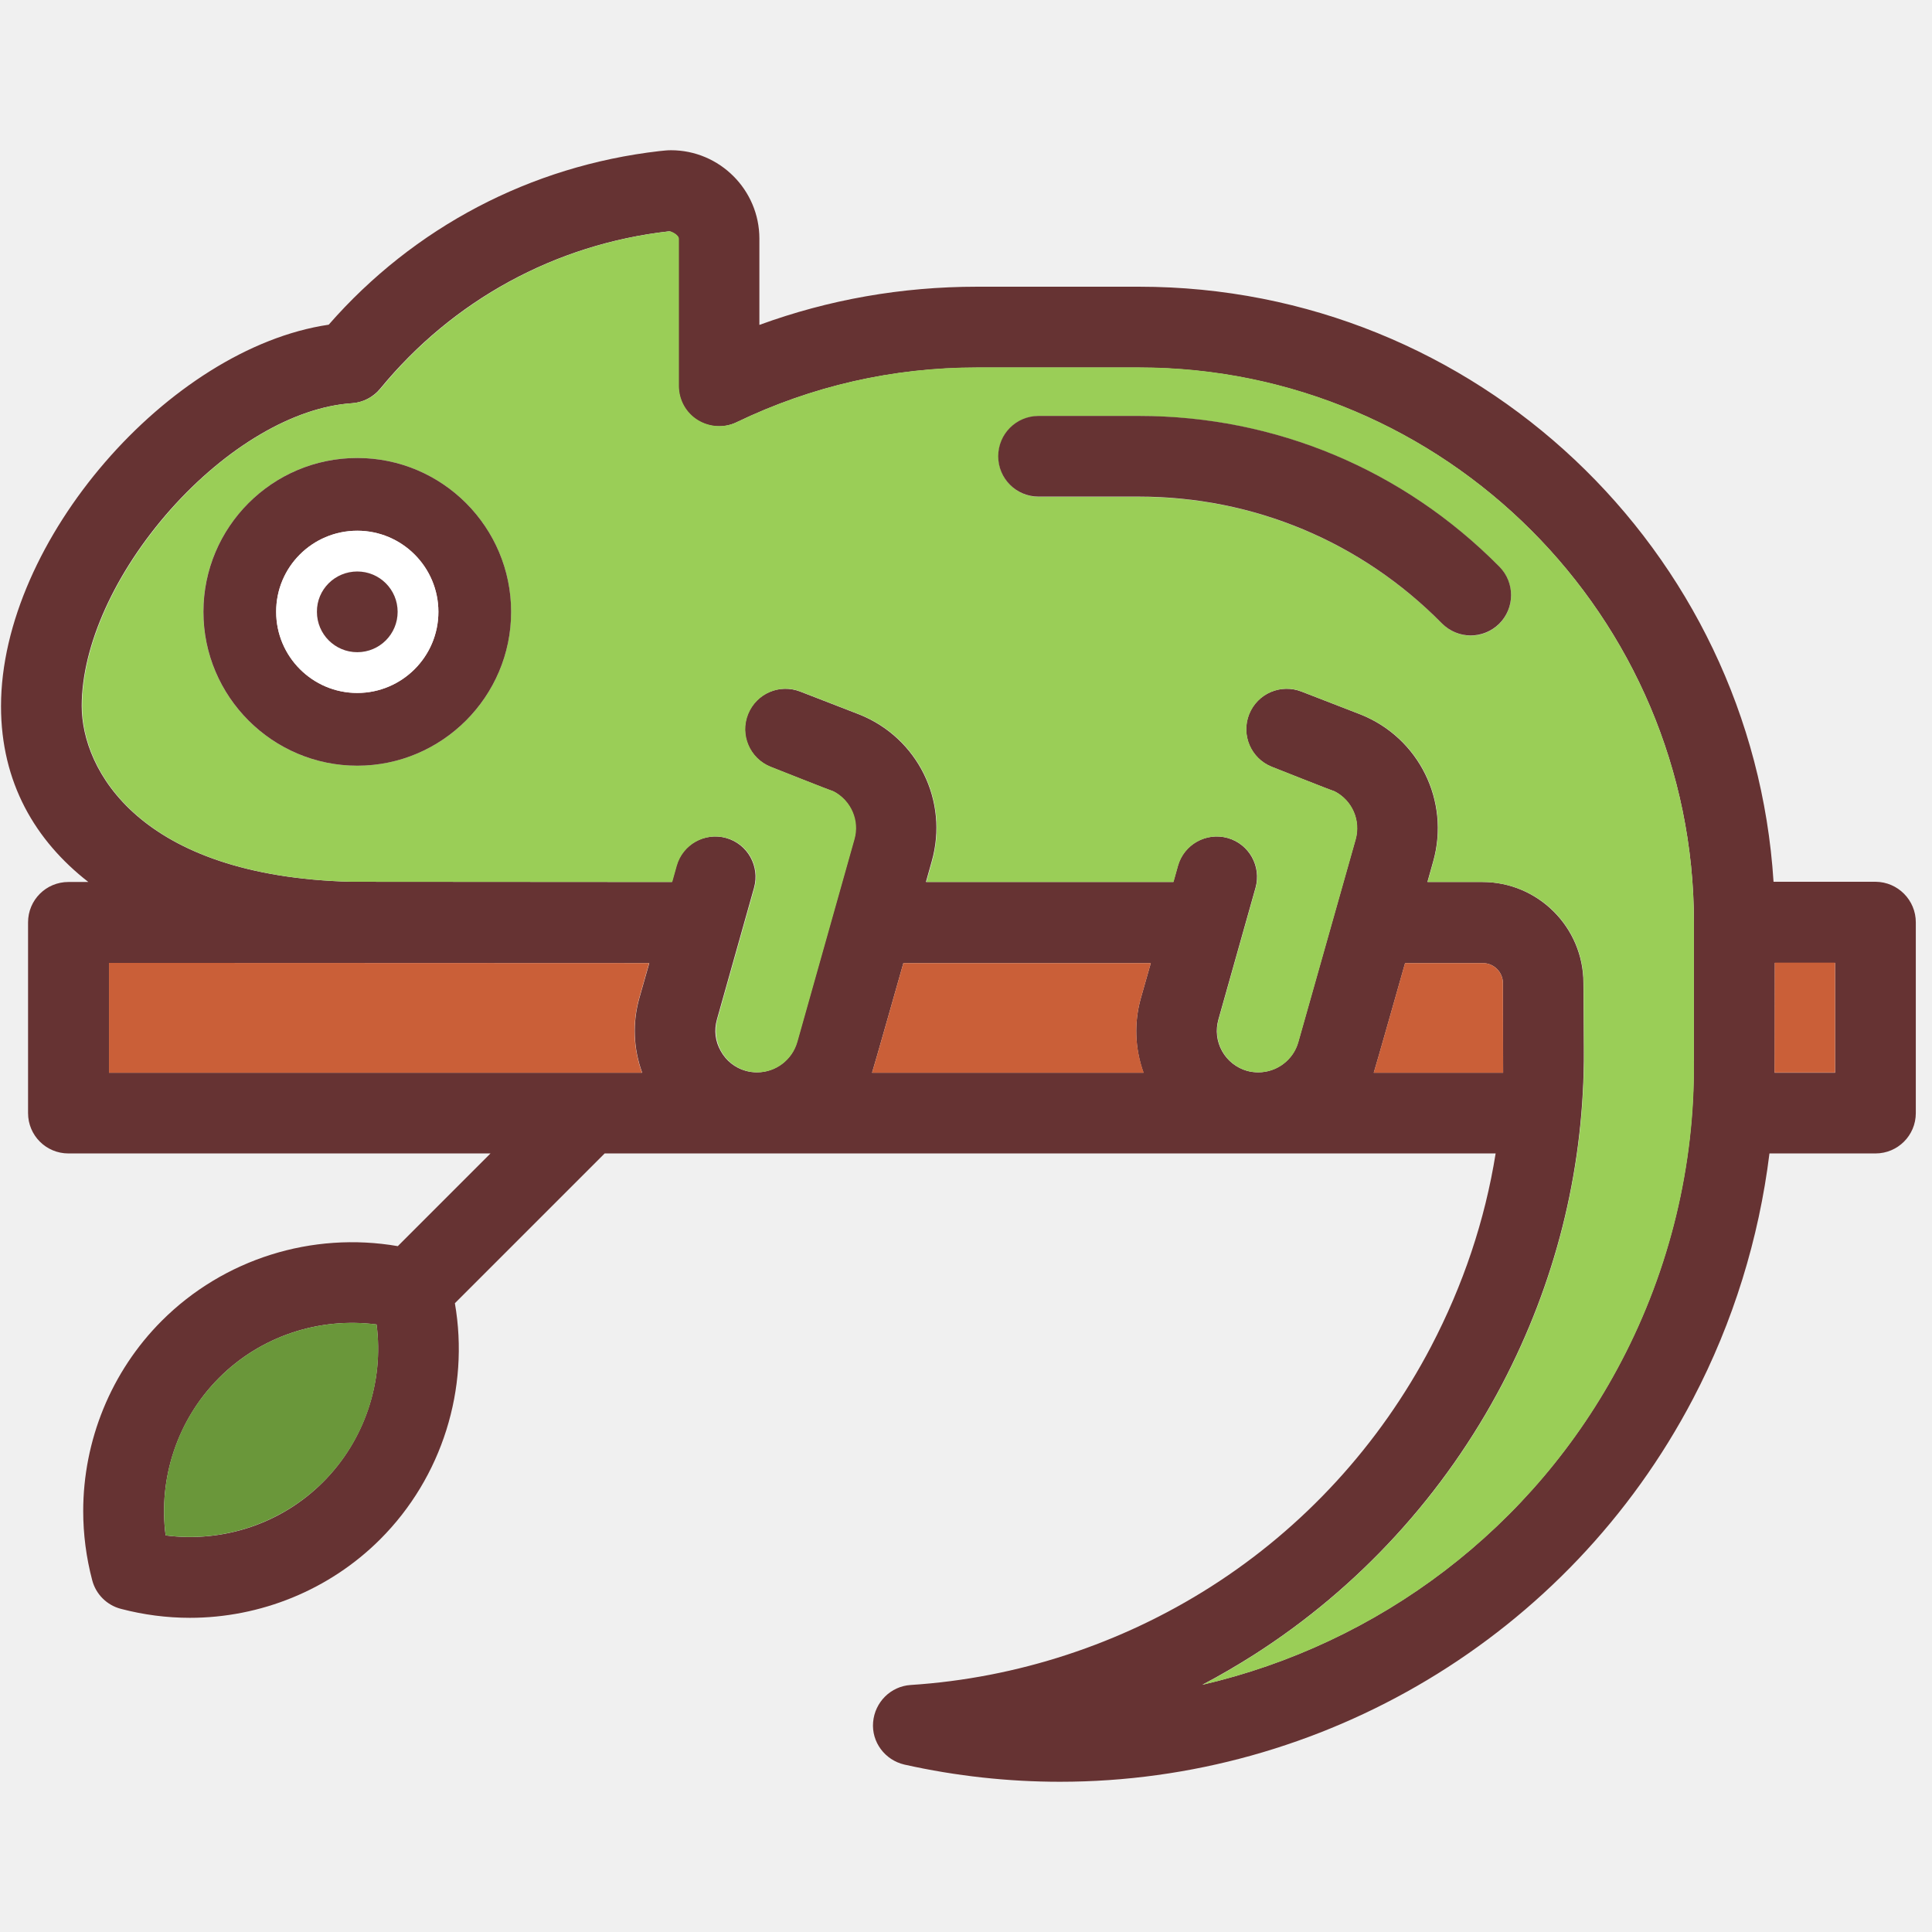
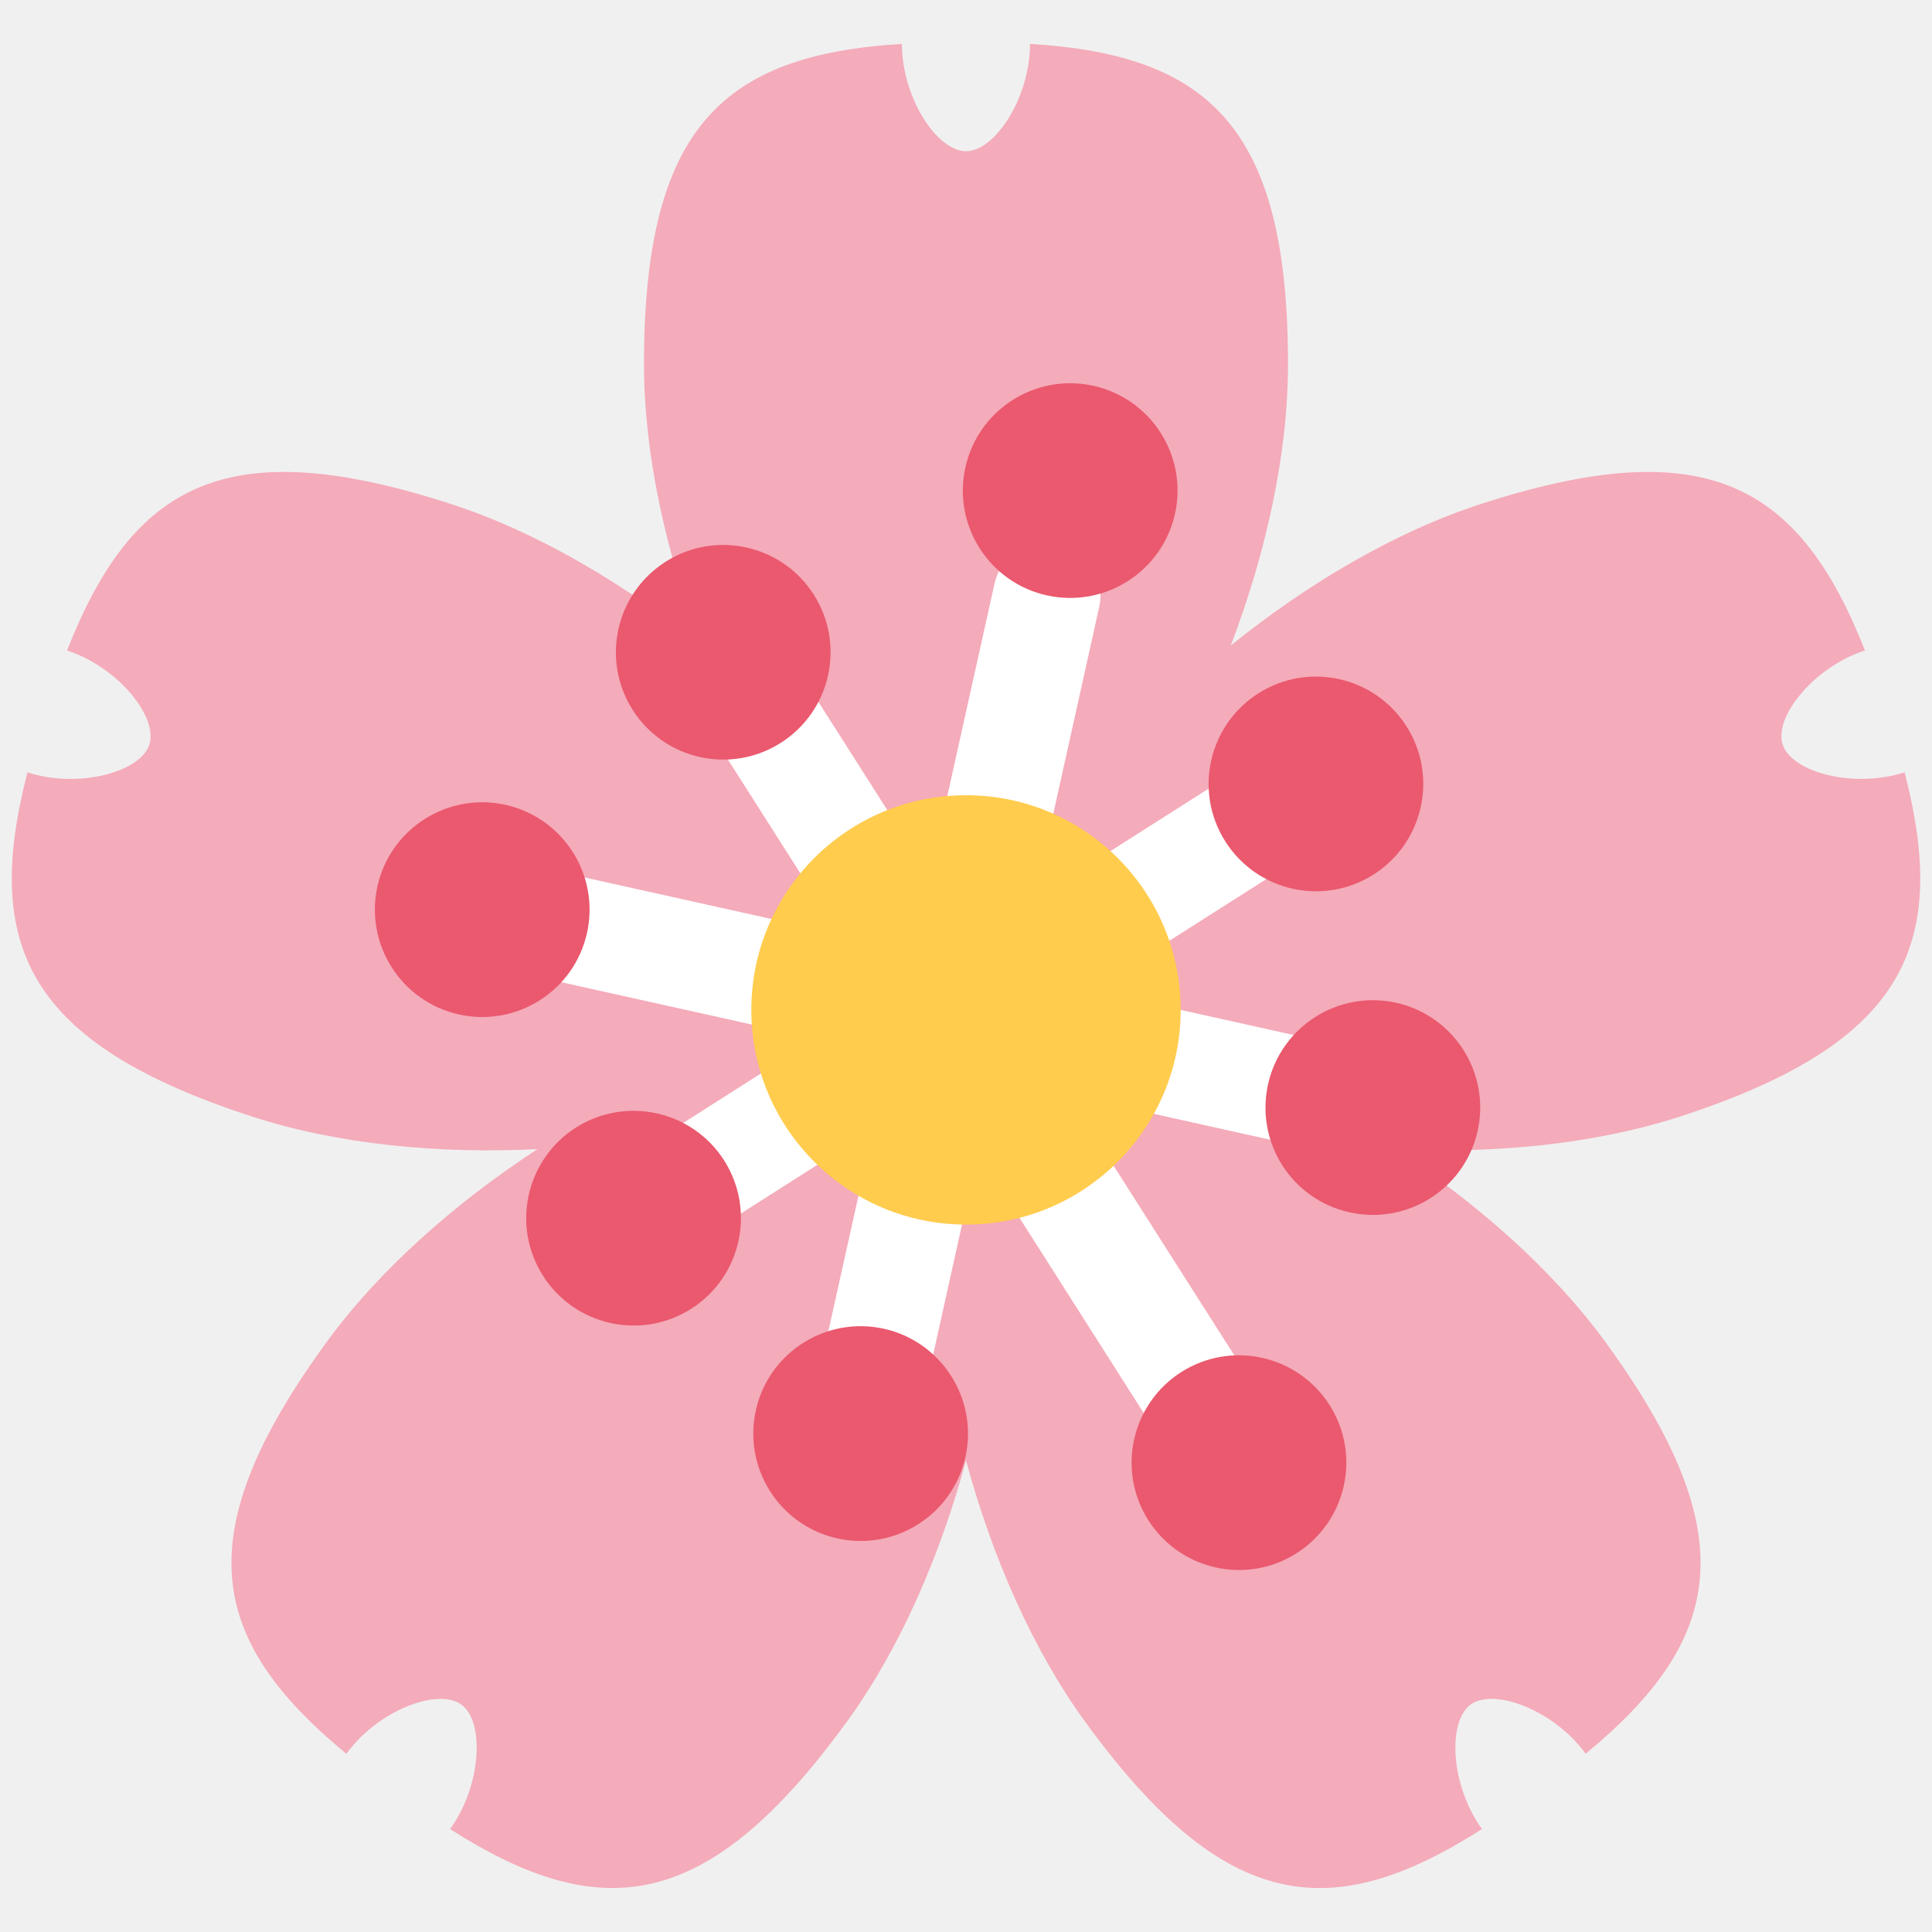
- <svg xmlns="http://www.w3.org/2000/svg" version="1.1" width="800" height="800" viewBox="0 0 800 800" xml:space="preserve">
-   <defs>
- </defs>
-   <g transform="matrix(1.1373 0 0 1.1373 396.8595 400)">
-     <g style="">
-       <g transform="matrix(0.7813 0 0 0.7813 0 0)">
-         <path style="stroke: none; stroke-width: 1; stroke-dasharray: none; stroke-linecap: butt; stroke-dashoffset: 0; stroke-linejoin: miter; stroke-miterlimit: 4; fill: rgb(102,51,51); fill-rule: nonzero; opacity: 1;" transform=" translate(-512.05, -511.85)" d="M 216 752.3 C 235.3 733 244.4 705.6 240.9 678.9 C 214.1 675.4 186.8 684.4 167.5 703.8 C 148.2 723.1 139.1 750.5 142.6 777.2 C 169.4 780.7 196.7 771.7 216 752.3 Z M 363.4 526.7 L 368 510.5 L 116.2 510.4 L 116.2 561.6 L 364.7 561.6 C 360.6 550.4 360.1 538.3 363.4 526.7 Z M 597.1 526.7 L 601.7 510.5 L 486.4 510.5 C 486.4 510.5 472.3 560.3 471.8 561.6 L 598.3 561.6 C 594.3 550.4 593.8 538.3 597.1 526.7 Z M 765.9 561.6 C 765.9 560.6 765.8 519.9 765.8 519.9 C 765.8 514.7 761.6 510.5 756.4 510.5 L 720.2 510.5 C 720.2 510.5 706.1 560.3 705.6 561.6 L 765.9 561.6 Z M 854.8 555.9 L 854.8 491.6 C 854.8 349 738.8 233 596.2 233 L 520.6 233 C 481.3 233 443.7 241.6 408.6 258.5 C 402.8 261.3 395.9 260.9 390.4 257.5 C 384.9 254.1 381.6 248 381.6 241.6 L 381.6 173 C 381.6 171 377.8 169.5 377.4 169.5 L 377 169.5 C 324.2 175.5 276.5 201.5 242.6 242.8 C 239.3 246.8 234.5 249.3 229.3 249.6 C 202.4 251.4 170.9 269.9 144.9 299.1 C 119 328.3 103.5 362.5 103.5 390.7 C 103.5 420.3 130.2 470 228.9 472.6 L 378.5 472.7 L 380.6 465.2 C 383.4 455.2 393.8 449.4 403.8 452.2 C 413.8 455 419.6 465.4 416.8 475.4 L 399.5 536.8 C 398.1 541.8 398.7 547 401.3 551.5 C 403.8 556 407.9 559.3 412.9 560.7 C 414.7 561.2 416.4 561.4 418.2 561.4 C 426.8 561.4 434.5 555.6 436.8 547.3 L 463.4 452.9 C 465.9 444 461.8 434.7 453.8 430.5 C 452.9 430.3 424.4 419 424.4 419 C 414.7 415.1 410.1 404.2 413.9 394.5 C 417.8 384.8 428.7 380.2 438.4 384 C 438.4 384 464.9 394.3 466 394.7 C 493.1 405.6 507.6 435 499.6 463.1 L 496.9 472.7 L 612.2 472.7 L 614.3 465.2 C 617.1 455.2 627.5 449.4 637.5 452.2 C 647.5 455 653.3 465.4 650.5 475.4 L 633.2 536.8 C 631.8 541.8 632.4 547 634.9 551.5 C 637.4 556 641.6 559.3 646.5 560.7 C 648.3 561.2 650 561.4 651.8 561.4 C 660.4 561.4 668.1 555.6 670.4 547.3 L 697.1 452.9 C 699.6 444 695.5 434.7 687.4 430.5 C 686.5 430.3 658 419 658 419 C 648.3 415.1 643.7 404.2 647.5 394.5 C 651.4 384.8 662.3 380.2 672 384 C 672 384 698.5 394.3 699.6 394.7 C 726.7 405.6 741.2 435 733.3 463.1 L 730.6 472.7 L 756.2 472.7 C 782.1 472.7 803.3 493.8 803.3 519.8 C 803.3 519.8 803.6 555.2 803.5 556.2 C 802.9 608.9 790.1 659.5 765.5 706.6 C 738.5 758.1 698.5 801.7 649.8 832.8 C 641.9 837.8 633.9 842.5 625.7 846.8 C 707.6 827.8 780 774.2 820.9 696.1 C 843.5 653 855.2 604.6 854.7 556.3 C 854.8 556.2 854.8 556 854.8 555.9 Z M 920.6 561.6 L 920.6 510.4 L 892.5 510.4 C 892.5 510.4 892.5 560 892.4 561.6 L 920.6 561.6 Z M 958.2 491.5 L 958.2 580.4 C 958.2 590.8 949.8 599.2 939.4 599.2 L 890 599.2 C 885.1 638.9 873.1 677.8 854.4 713.5 C 796.1 824.8 681.1 892 559.4 892 C 535.4 892 511.1 889.4 486.9 884 C 477.8 881.9 471.5 873.5 472.3 864.2 C 473.1 854.9 480.5 847.5 489.8 846.9 C 539.4 843.7 587.8 827.8 629.7 801.1 C 672.9 773.6 708.4 734.9 732.3 689.2 C 747.3 660.5 757.4 630.4 762.4 599.2 L 347.2 599.2 L 277.4 669 C 284.3 708.8 271.5 750.1 242.6 779 C 218.9 802.7 186.7 815.6 153.9 815.6 C 143.2 815.6 132.3 814.2 121.7 811.4 C 115.2 809.7 110.1 804.6 108.4 798.1 C 105.6 787.5 104.2 776.6 104.2 765.9 C 104.2 733.1 117.1 700.9 140.8 677.2 C 169.7 648.3 210.9 635.5 250.8 642.4 L 294 599.2 L 97.3 599.2 C 86.9 599.2 78.5 590.8 78.5 580.4 L 78.5 491.5 C 78.5 481.1 86.9 472.7 97.3 472.7 L 106.6 472.7 C 81.8 453.4 65.9 426.3 65.9 390.8 C 65.9 313.7 144.2 224 218.6 213 C 258.3 167.6 312.7 139 372.7 132.1 C 374.6 131.9 376.4 131.7 378.1 131.7 C 400.8 131.7 419.3 150.2 419.3 172.9 L 419.3 213.1 C 451.6 201.3 485.6 195.3 520.7 195.3 L 596.3 195.3 C 753.3 195.3 882.1 318 891.9 472.6 L 939.5 472.6 C 949.8 472.7 958.2 481.1 958.2 491.5 Z" stroke-linecap="round" />
-       </g>
-       <g transform="matrix(0.7813 0 0 0.7813 308.1641 18.7891)">
-         <path style="stroke: none; stroke-width: 1; stroke-dasharray: none; stroke-linecap: butt; stroke-dashoffset: 0; stroke-linejoin: miter; stroke-miterlimit: 4; fill: rgb(202,95,56); fill-rule: nonzero; opacity: 1;" transform=" translate(-906.5, -535.9)" d="M 920.6 510.3 L 920.6 561.5 L 892.4 561.5 C 892.4 559.8 892.5 510.3 892.5 510.3 L 920.6 510.3 Z" stroke-linecap="round" />
-       </g>
-       <g transform="matrix(0.7813 0 0 0.7813 -25.619 -2.8924)">
-         <path style="stroke: none; stroke-width: 1; stroke-dasharray: none; stroke-linecap: butt; stroke-dashoffset: 0; stroke-linejoin: miter; stroke-miterlimit: 4; fill: rgb(154,206,87); fill-rule: nonzero; opacity: 1;" transform=" translate(-479.2577, -508.1478)" d="M 303.6 346.8 C 303.6 307.2 271.4 275.1 231.9 275.1 C 192.4 275.1 160.2 307.3 160.2 346.8 C 160.2 386.3 192.4 418.5 231.9 418.5 C 271.4 418.5 303.6 386.4 303.6 346.8 Z M 764 352.5 C 771.4 345.2 771.5 333.3 764.2 325.9 C 719.4 280.6 659.8 255.6 596.3 255.6 L 549.5 255.6 C 539.1 255.6 530.7 264 530.7 274.4 C 530.7 284.8 539.1 293.2 549.5 293.2 L 596.3 293.2 C 649.7 293.2 699.8 314.2 737.5 352.3 C 741.2 356 746 357.9 750.9 357.9 C 755.5 357.9 760.3 356.1 764 352.5 Z M 854.8 491.6 L 854.8 556.3 C 855.3 604.6 843.6 653 821 696.1 C 780.1 774.2 707.7 827.8 625.8 846.8 C 634 842.5 642.1 837.8 649.9 832.8 C 698.6 801.7 738.6 758.1 765.6 706.6 C 790.2 659.5 803 608.9 803.6 556.2 C 803.6 555.1 803.4 519.8 803.4 519.8 C 803.4 493.8 782.3 472.7 756.3 472.7 L 730.7 472.7 L 733.4 463.1 C 741.3 435 726.9 405.6 699.7 394.7 C 698.6 394.3 672.1 384 672.1 384 C 662.5 380.1 651.5 384.8 647.6 394.5 C 643.7 404.1 648.4 415.1 658.1 419 C 658.1 419 686.6 430.3 687.5 430.5 C 695.6 434.7 699.7 444 697.2 452.9 L 670.5 547.3 C 668.2 555.6 660.5 561.4 651.9 561.4 C 650.1 561.4 648.4 561.2 646.6 560.7 C 641.6 559.3 637.5 556 635 551.5 C 632.5 547 631.9 541.7 633.3 536.8 L 650.6 475.4 C 653.4 465.4 647.6 455 637.6 452.2 C 627.6 449.4 617.2 455.2 614.4 465.2 L 612.3 472.7 L 497.1 472.7 L 499.8 463.1 C 507.7 435 493.3 405.6 466.2 394.7 C 465.1 394.3 438.6 384 438.6 384 C 429 380.1 418 384.8 414.1 394.5 C 410.2 404.1 414.9 415.1 424.6 419 C 424.6 419 453.1 430.3 454 430.5 C 462 434.7 466.2 444 463.6 452.9 L 437 547.3 C 434.6 555.6 427 561.4 418.4 561.4 C 416.6 561.4 414.9 561.2 413.1 560.7 C 408.1 559.3 404 556 401.5 551.5 C 399 547 398.4 541.7 399.7 536.8 L 417 475.4 C 419.8 465.4 414 455 404 452.2 C 394 449.4 383.6 455.2 380.8 465.2 L 378.7 472.7 L 229.1 472.6 C 130.4 470 103.7 420.4 103.7 390.7 C 103.7 362.5 119.2 328.3 145.1 299.1 C 171 269.9 202.6 251.4 229.5 249.6 C 234.7 249.2 239.5 246.8 242.8 242.8 C 276.7 201.5 324.4 175.5 377.2 169.5 L 377.6 169.5 C 378 169.4 381.8 171 381.8 173 L 381.8 241.5 C 381.8 248 385.1 254 390.6 257.4 C 396.1 260.8 403 261.2 408.8 258.4 C 443.9 241.5 481.6 232.9 520.8 232.9 L 596.4 232.9 C 738.8 233 854.8 349 854.8 491.6 Z" stroke-linecap="round" />
-       </g>
-       <g transform="matrix(0.7813 0 0 0.7813 174.7656 18.9062)">
-         <path style="stroke: none; stroke-width: 1; stroke-dasharray: none; stroke-linecap: butt; stroke-dashoffset: 0; stroke-linejoin: miter; stroke-miterlimit: 4; fill: rgb(202,95,56); fill-rule: nonzero; opacity: 1;" transform=" translate(-735.75, -536.05)" d="M 765.8 519.9 C 765.8 519.9 765.9 560.6 765.9 561.6 L 705.6 561.6 C 706.1 560.3 720.2 510.5 720.2 510.5 L 756.4 510.5 C 761.6 510.5 765.8 514.7 765.8 519.9 Z" stroke-linecap="round" />
-       </g>
-       <g transform="matrix(0.7813 0 0 0.7813 107.8567 -160.3125)">
-         <path style="stroke: none; stroke-width: 1; stroke-dasharray: none; stroke-linecap: butt; stroke-dashoffset: 0; stroke-linejoin: miter; stroke-miterlimit: 4; fill: rgb(102,51,51); fill-rule: nonzero; opacity: 1;" transform=" translate(-650.1065, -306.65)" d="M 764.2 325.8 C 771.5 333.2 771.4 345.1 764 352.4 C 760.3 356 755.5 357.8 750.8 357.8 C 745.9 357.8 741.1 355.9 737.4 352.2 C 699.8 314.1 649.6 293.1 596.2 293.1 L 549.4 293.1 C 539 293.1 530.6 284.7 530.6 274.3 C 530.6 263.9 539 255.5 549.4 255.5 L 596.2 255.5 C 659.8 255.5 719.4 280.5 764.2 325.8 Z" stroke-linecap="round" />
-       </g>
-       <g transform="matrix(0.7813 0 0 0.7813 -119.6094 18.8672)">
-         <path style="stroke: none; stroke-width: 1; stroke-dasharray: none; stroke-linecap: butt; stroke-dashoffset: 0; stroke-linejoin: miter; stroke-miterlimit: 4; fill: rgb(202,95,56); fill-rule: nonzero; opacity: 1;" transform=" translate(-358.95, -536)" d="M 601.7 510.5 L 597.1 526.7 C 593.8 538.3 594.3 550.4 598.4 561.6 L 471.8 561.6 C 472.3 560.3 486.4 510.5 486.4 510.5 L 601.7 510.5 Z M 367.9 510.5 L 363.3 526.7 C 360 538.3 360.5 550.4 364.6 561.6 L 116.2 561.6 L 116.2 510.4 L 367.9 510.5 Z" stroke-linecap="round" />
-       </g>
-       <g transform="matrix(0.7813 0 0 0.7813 -218.8672 -128.9453)">
-         <path style="stroke: none; stroke-width: 1; stroke-dasharray: none; stroke-linecap: butt; stroke-dashoffset: 0; stroke-linejoin: miter; stroke-miterlimit: 4; fill: rgb(102,51,51); fill-rule: nonzero; opacity: 1;" transform=" translate(-231.9, -346.8)" d="M 269.7 346.8 C 269.7 325.9 252.7 309 231.9 309 C 211 309 194.1 326 194.1 346.8 C 194.1 367.7 211.1 384.6 231.9 384.6 C 252.7 384.6 269.7 367.7 269.7 346.8 Z M 231.9 275.1 C 271.5 275.1 303.6 307.3 303.6 346.8 C 303.6 386.3 271.4 418.5 231.9 418.5 C 192.4 418.5 160.2 386.3 160.2 346.8 C 160.2 307.3 192.3 275.1 231.9 275.1 Z" stroke-linecap="round" />
-       </g>
-       <g transform="matrix(0.7813 0 0 0.7813 -218.8674 -128.9453)">
-         <path style="stroke: none; stroke-width: 1; stroke-dasharray: none; stroke-linecap: butt; stroke-dashoffset: 0; stroke-linejoin: miter; stroke-miterlimit: 4; fill: rgb(255,255,255); fill-rule: nonzero; opacity: 1;" transform=" translate(-231.8998, -346.8)" d="M 250.7 346.8 C 250.7 336.4 242.3 328 231.9 328 C 221.5 328 213.1 336.4 213.1 346.8 C 213.1 357.2 221.5 365.6 231.9 365.6 C 242.3 365.6 250.7 357.2 250.7 346.8 Z M 231.9 309 C 252.8 309 269.7 326 269.7 346.8 C 269.7 367.7 252.7 384.6 231.9 384.6 C 211 384.6 194.1 367.6 194.1 346.8 C 194 325.9 211 309 231.9 309 Z" stroke-linecap="round" />
-       </g>
-       <g transform="matrix(0.7813 0 0 0.7813 -218.8675 -128.9453)">
-         <path style="stroke: none; stroke-width: 1; stroke-dasharray: none; stroke-linecap: butt; stroke-dashoffset: 0; stroke-linejoin: miter; stroke-miterlimit: 4; fill: rgb(102,51,51); fill-rule: nonzero; opacity: 1;" transform=" translate(-231.8996, -346.8)" d="M 231.9 328 C 242.3 328 250.7 336.4 250.7 346.8 C 250.7 357.2 242.3 365.6 231.9 365.6 C 221.5 365.6 213.1 357.2 213.1 346.8 C 213 336.4 221.5 328 231.9 328 Z" stroke-linecap="round" />
-       </g>
-       <g transform="matrix(0.7813 0 0 0.7813 -250.2344 168.9042)">
-         <path style="stroke: none; stroke-width: 1; stroke-dasharray: none; stroke-linecap: butt; stroke-dashoffset: 0; stroke-linejoin: miter; stroke-miterlimit: 4; fill: rgb(106,151,58); fill-rule: nonzero; opacity: 1;" transform=" translate(-191.75, -728.0474)" d="M 240.9 678.9 C 244.4 705.7 235.4 733 216 752.3 C 196.7 771.6 169.3 780.7 142.6 777.2 C 139.1 750.4 148.1 723.1 167.5 703.8 C 186.8 684.4 214.1 675.4 240.9 678.9 Z" stroke-linecap="round" />
-       </g>
-     </g>
+ <svg xmlns="http://www.w3.org/2000/svg" viewBox="0 0 36 36">
+   <path fill="#F4ABBA" d="M31.298 20.807c4.197-1.363 5.027-3.182 4.191-6.416-.952.308-2.105-.001-2.272-.518-.168-.513.581-1.443 1.533-1.753-1.223-3.107-2.964-4.089-7.161-2.727-1.606.522-3.238 1.492-4.655 2.635C23.582 10.327 24 8.475 24 6.786c0-4.412-1.473-5.765-4.807-5.968 0 1-.652 2-1.193 2s-1.194-1-1.194-2C13.472 1.021 12 2.374 12 6.786c0 1.689.417 3.541 1.066 5.241-1.416-1.142-3.049-2.111-4.655-2.633-4.197-1.364-5.938-.381-7.162 2.727.951.31 1.701 1.238 1.534 1.753-.167.515-1.32.826-2.271.518-.837 3.233-.005 5.052 4.19 6.415 1.606.521 3.497.697 5.314.605-1.524.994-2.95 2.247-3.943 3.613-2.594 3.57-2.197 5.53.381 7.654.588-.809 1.703-1.235 2.142-.917.438.317.378 1.511-.21 2.32 2.816 1.795 4.803 1.565 7.396-2.003.993-1.366 1.743-3.111 2.218-4.867.475 1.757 1.226 3.501 2.218 4.867 2.594 3.57 4.58 3.798 7.397 2.003-.587-.81-.649-2.002-.21-2.321.437-.317 1.553.107 2.142.917 2.577-2.123 2.973-4.083.381-7.653-.993-1.366-2.42-2.619-3.943-3.613 1.816.092 3.706-.084 5.313-.605zM18 20.337c-.162-.292-.353-.538-.588-.709-.234-.171-.528-.276-.856-.341.228-.244.403-.502.493-.778.09-.275.1-.587.059-.919.302.141.602.228.892.228s.59-.087.894-.229c-.041.332-.031.644.059.919.09.276.265.534.492.778-.327.065-.621.17-.855.341-.236.172-.428.418-.59.71z" />
+   <g fill="#FFF">
+     <path d="M16.795 18.685c-.12.54-.653.88-1.193.76l-5.858-1.302c-.539-.12-.879-.653-.759-1.193.12-.539.654-.879 1.193-.759l5.857 1.302c.54.12.88.653.76 1.192zm.976.218c.12-.54.654-.88 1.193-.76l5.857 1.302c.54.12.879.653.76 1.193-.12.538-.654.879-1.193.759l-5.857-1.302c-.54-.118-.88-.654-.76-1.192z" />
+     <path d="M17.771 18.903c-.466.296-1.083.159-1.38-.308l-3.221-5.061c-.296-.466-.16-1.084.307-1.38.466-.297 1.084-.159 1.38.307l3.222 5.062c.295.466.158 1.083-.308 1.38zm.797 1.252c.466-.296 1.084-.159 1.38.307l3.223 5.062c.296.467.159 1.083-.308 1.381-.466.296-1.084.159-1.381-.307l-3.221-5.062c-.296-.466-.157-1.084.307-1.381z" />
+     <path d="M17.988 17.927c-.539-.12-.879-.654-.759-1.193l1.302-5.857c.119-.539.652-.879 1.192-.759.54.12.879.654.759 1.193l-1.301 5.857c-.119.538-.654.879-1.193.759zm-.217.976c.539.119.879.653.759 1.192l-1.3 5.857c-.121.54-.654.88-1.194.76-.538-.12-.878-.654-.76-1.193l1.303-5.857c.119-.539.653-.879 1.192-.759z" />
+     <path d="M17.771 18.902c-.297-.466-.159-1.083.307-1.38l5.062-3.221c.466-.296 1.084-.16 1.38.307.297.466.159 1.083-.307 1.38l-5.062 3.221c-.466.297-1.084.16-1.38-.307z" />
+     <path d="M17.771 18.902c.296.467.159 1.084-.307 1.381l-5.062 3.222c-.466.296-1.083.16-1.381-.308-.296-.465-.159-1.083.307-1.38l5.062-3.222c.467-.296 1.085-.158 1.381.307z" />
  </g>
+   <path d="M22.012 25.566c.932-.592 2.168-.317 2.762.614.593.932.318 2.168-.614 2.762-.932.593-2.168.318-2.762-.614-.592-.932-.318-2.168.614-2.762zM14.55 13.841c-.932.593-2.168.319-2.761-.613-.593-.932-.318-2.168.614-2.761.932-.593 2.168-.318 2.761.613.593.932.318 2.168-.614 2.761zm1.92 10.918c1.078.241 1.758 1.31 1.52 2.388-.24 1.078-1.308 1.758-2.387 1.519-1.079-.24-1.758-1.309-1.519-2.387.239-1.079 1.308-1.758 2.386-1.52zm3.037-13.665c-1.078-.239-1.758-1.308-1.518-2.386.239-1.078 1.308-1.758 2.386-1.519 1.078.24 1.759 1.308 1.519 2.386-.241 1.079-1.309 1.758-2.387 1.519zm-6.013 10.53c.592.933.317 2.169-.614 2.763-.932.593-2.168.318-2.762-.615-.593-.931-.318-2.167.613-2.761.933-.592 2.169-.318 2.763.613zm9.339-5.943c-.593-.932-.317-2.168.614-2.761.932-.593 2.168-.318 2.761.614s.317 2.168-.613 2.761c-.933.593-2.169.318-2.762-.614zm.795 4.524c.24-1.079 1.309-1.759 2.387-1.52 1.078.24 1.758 1.309 1.519 2.387-.24 1.078-1.309 1.758-2.387 1.518-1.079-.238-1.758-1.307-1.519-2.385zm-12.69-2.821c-.24 1.079-1.308 1.758-2.386 1.519-1.078-.24-1.758-1.309-1.519-2.387.239-1.078 1.308-1.758 2.386-1.519 1.079.241 1.758 1.309 1.519 2.387z" fill="#EA596E" />
+   <circle fill="#FFCC4D" cx="18" cy="18.818" r="4" />
</svg>
